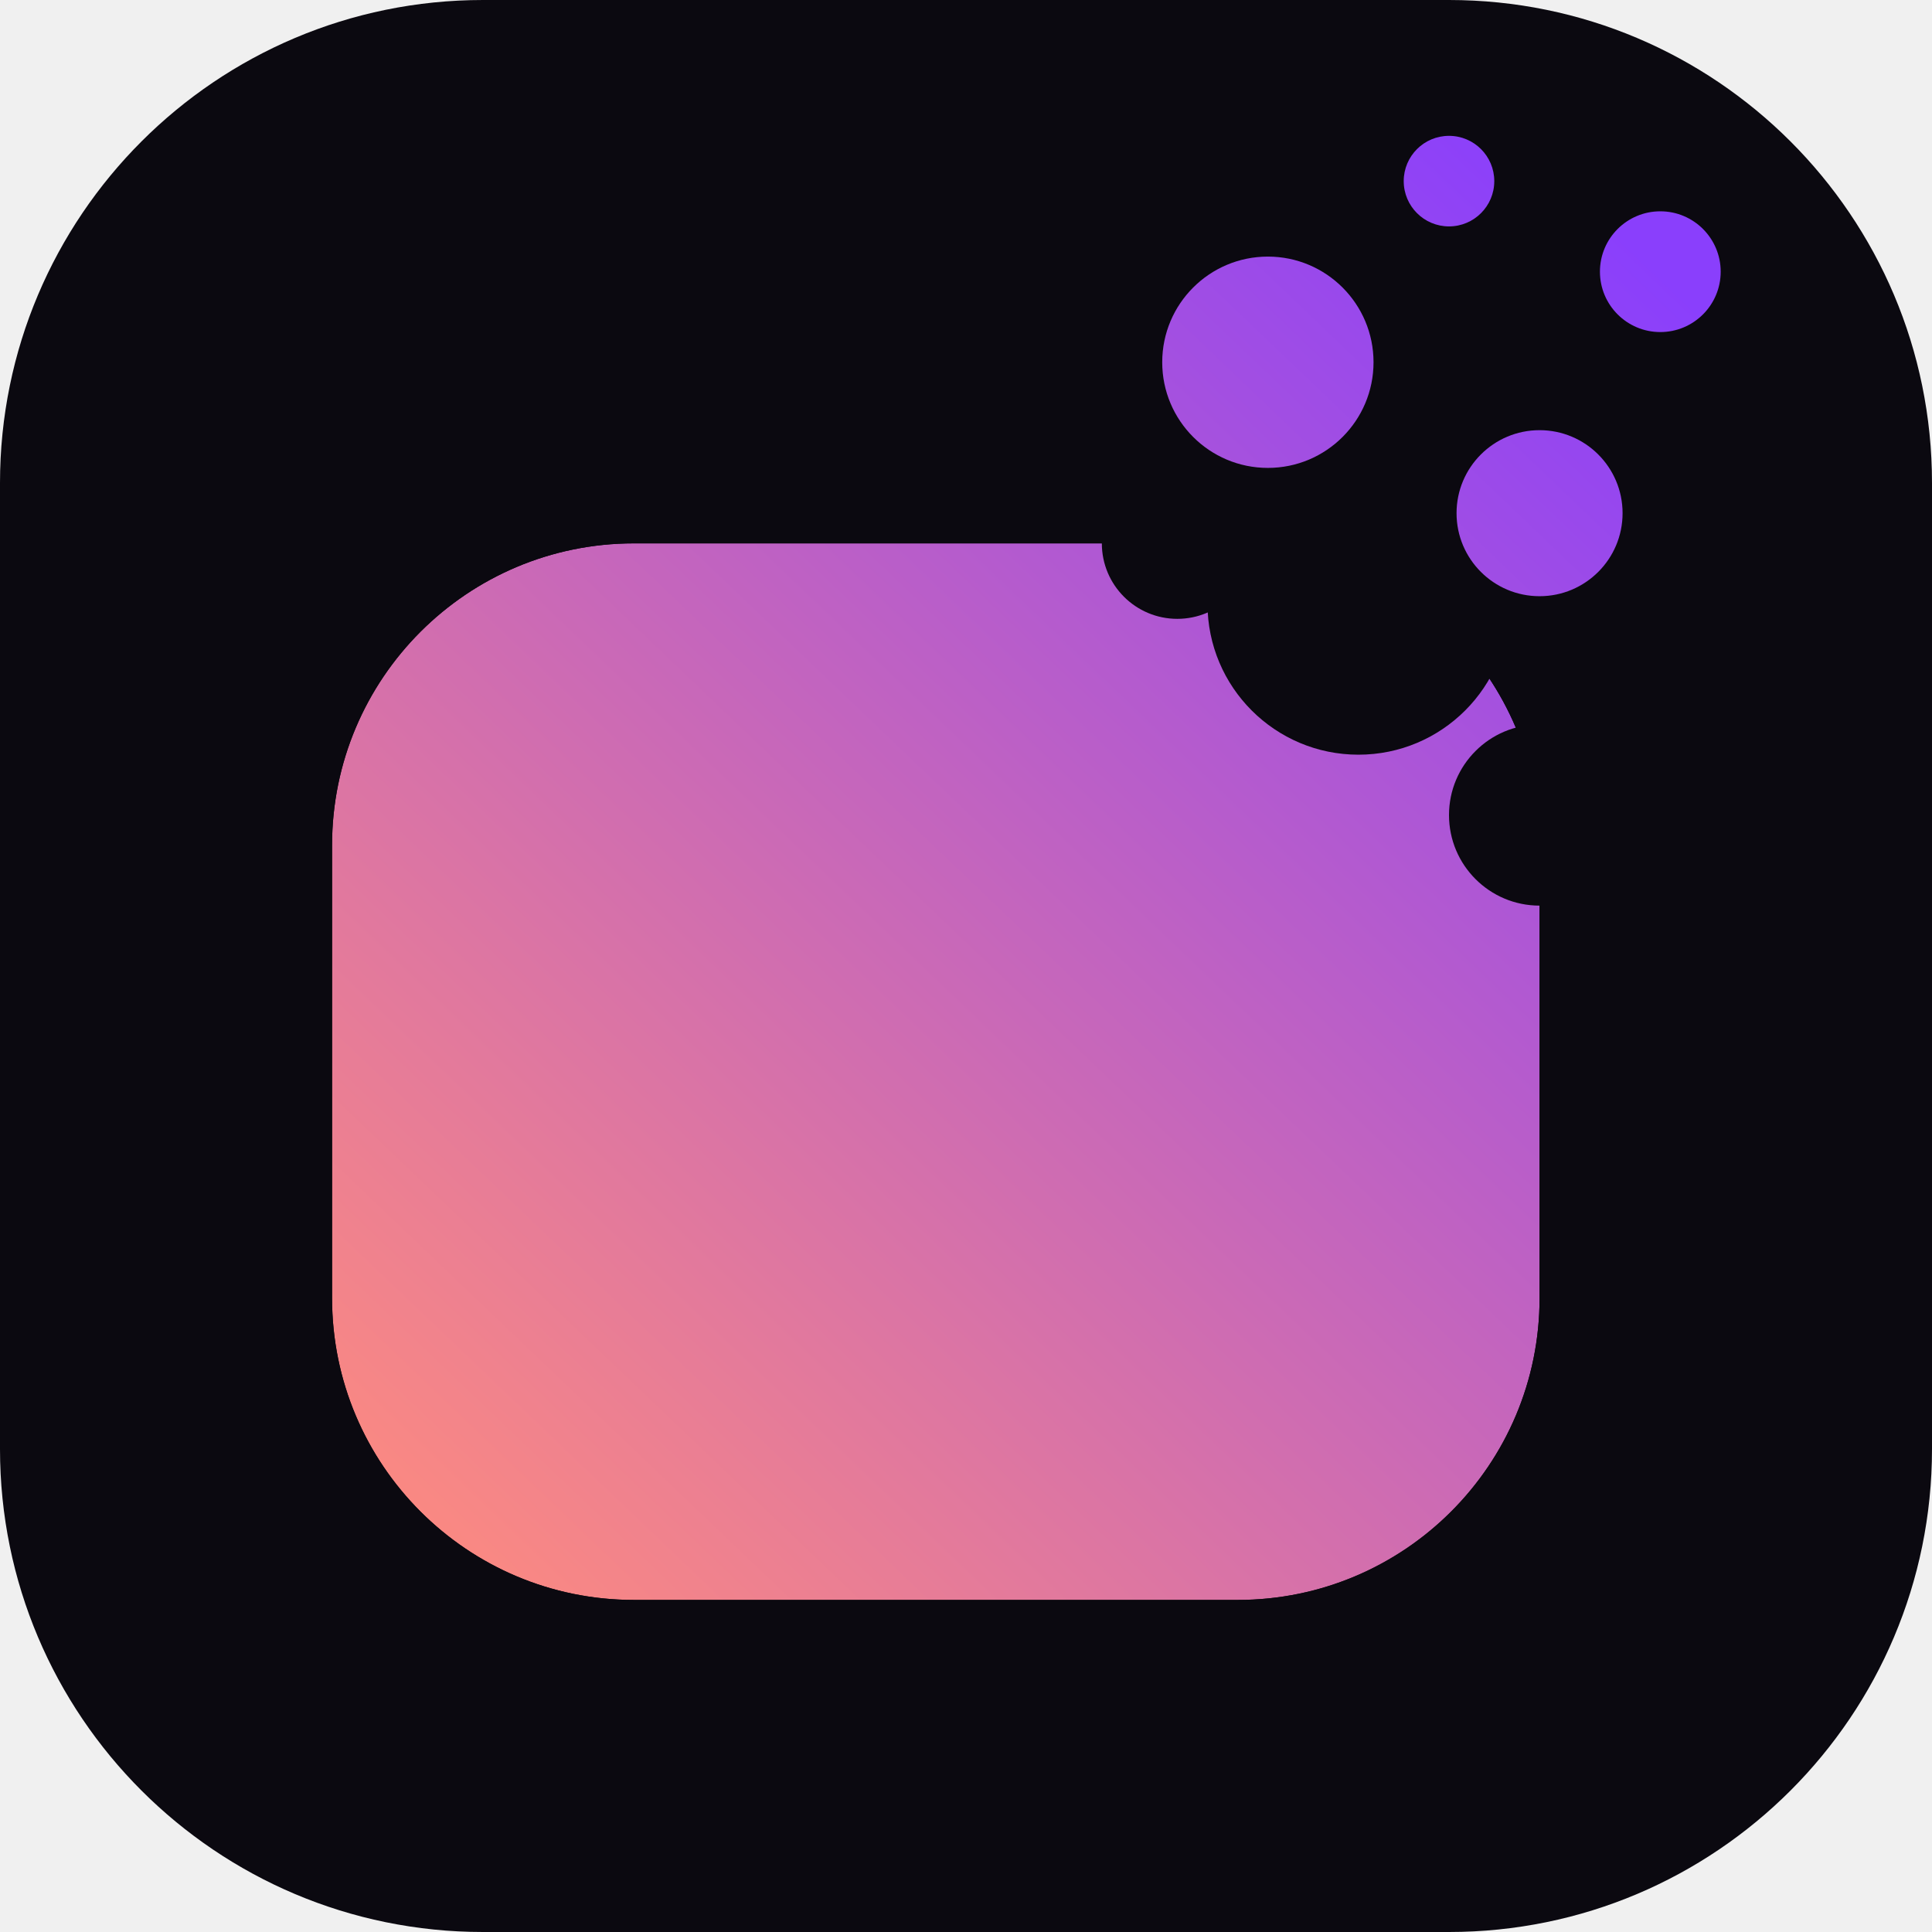
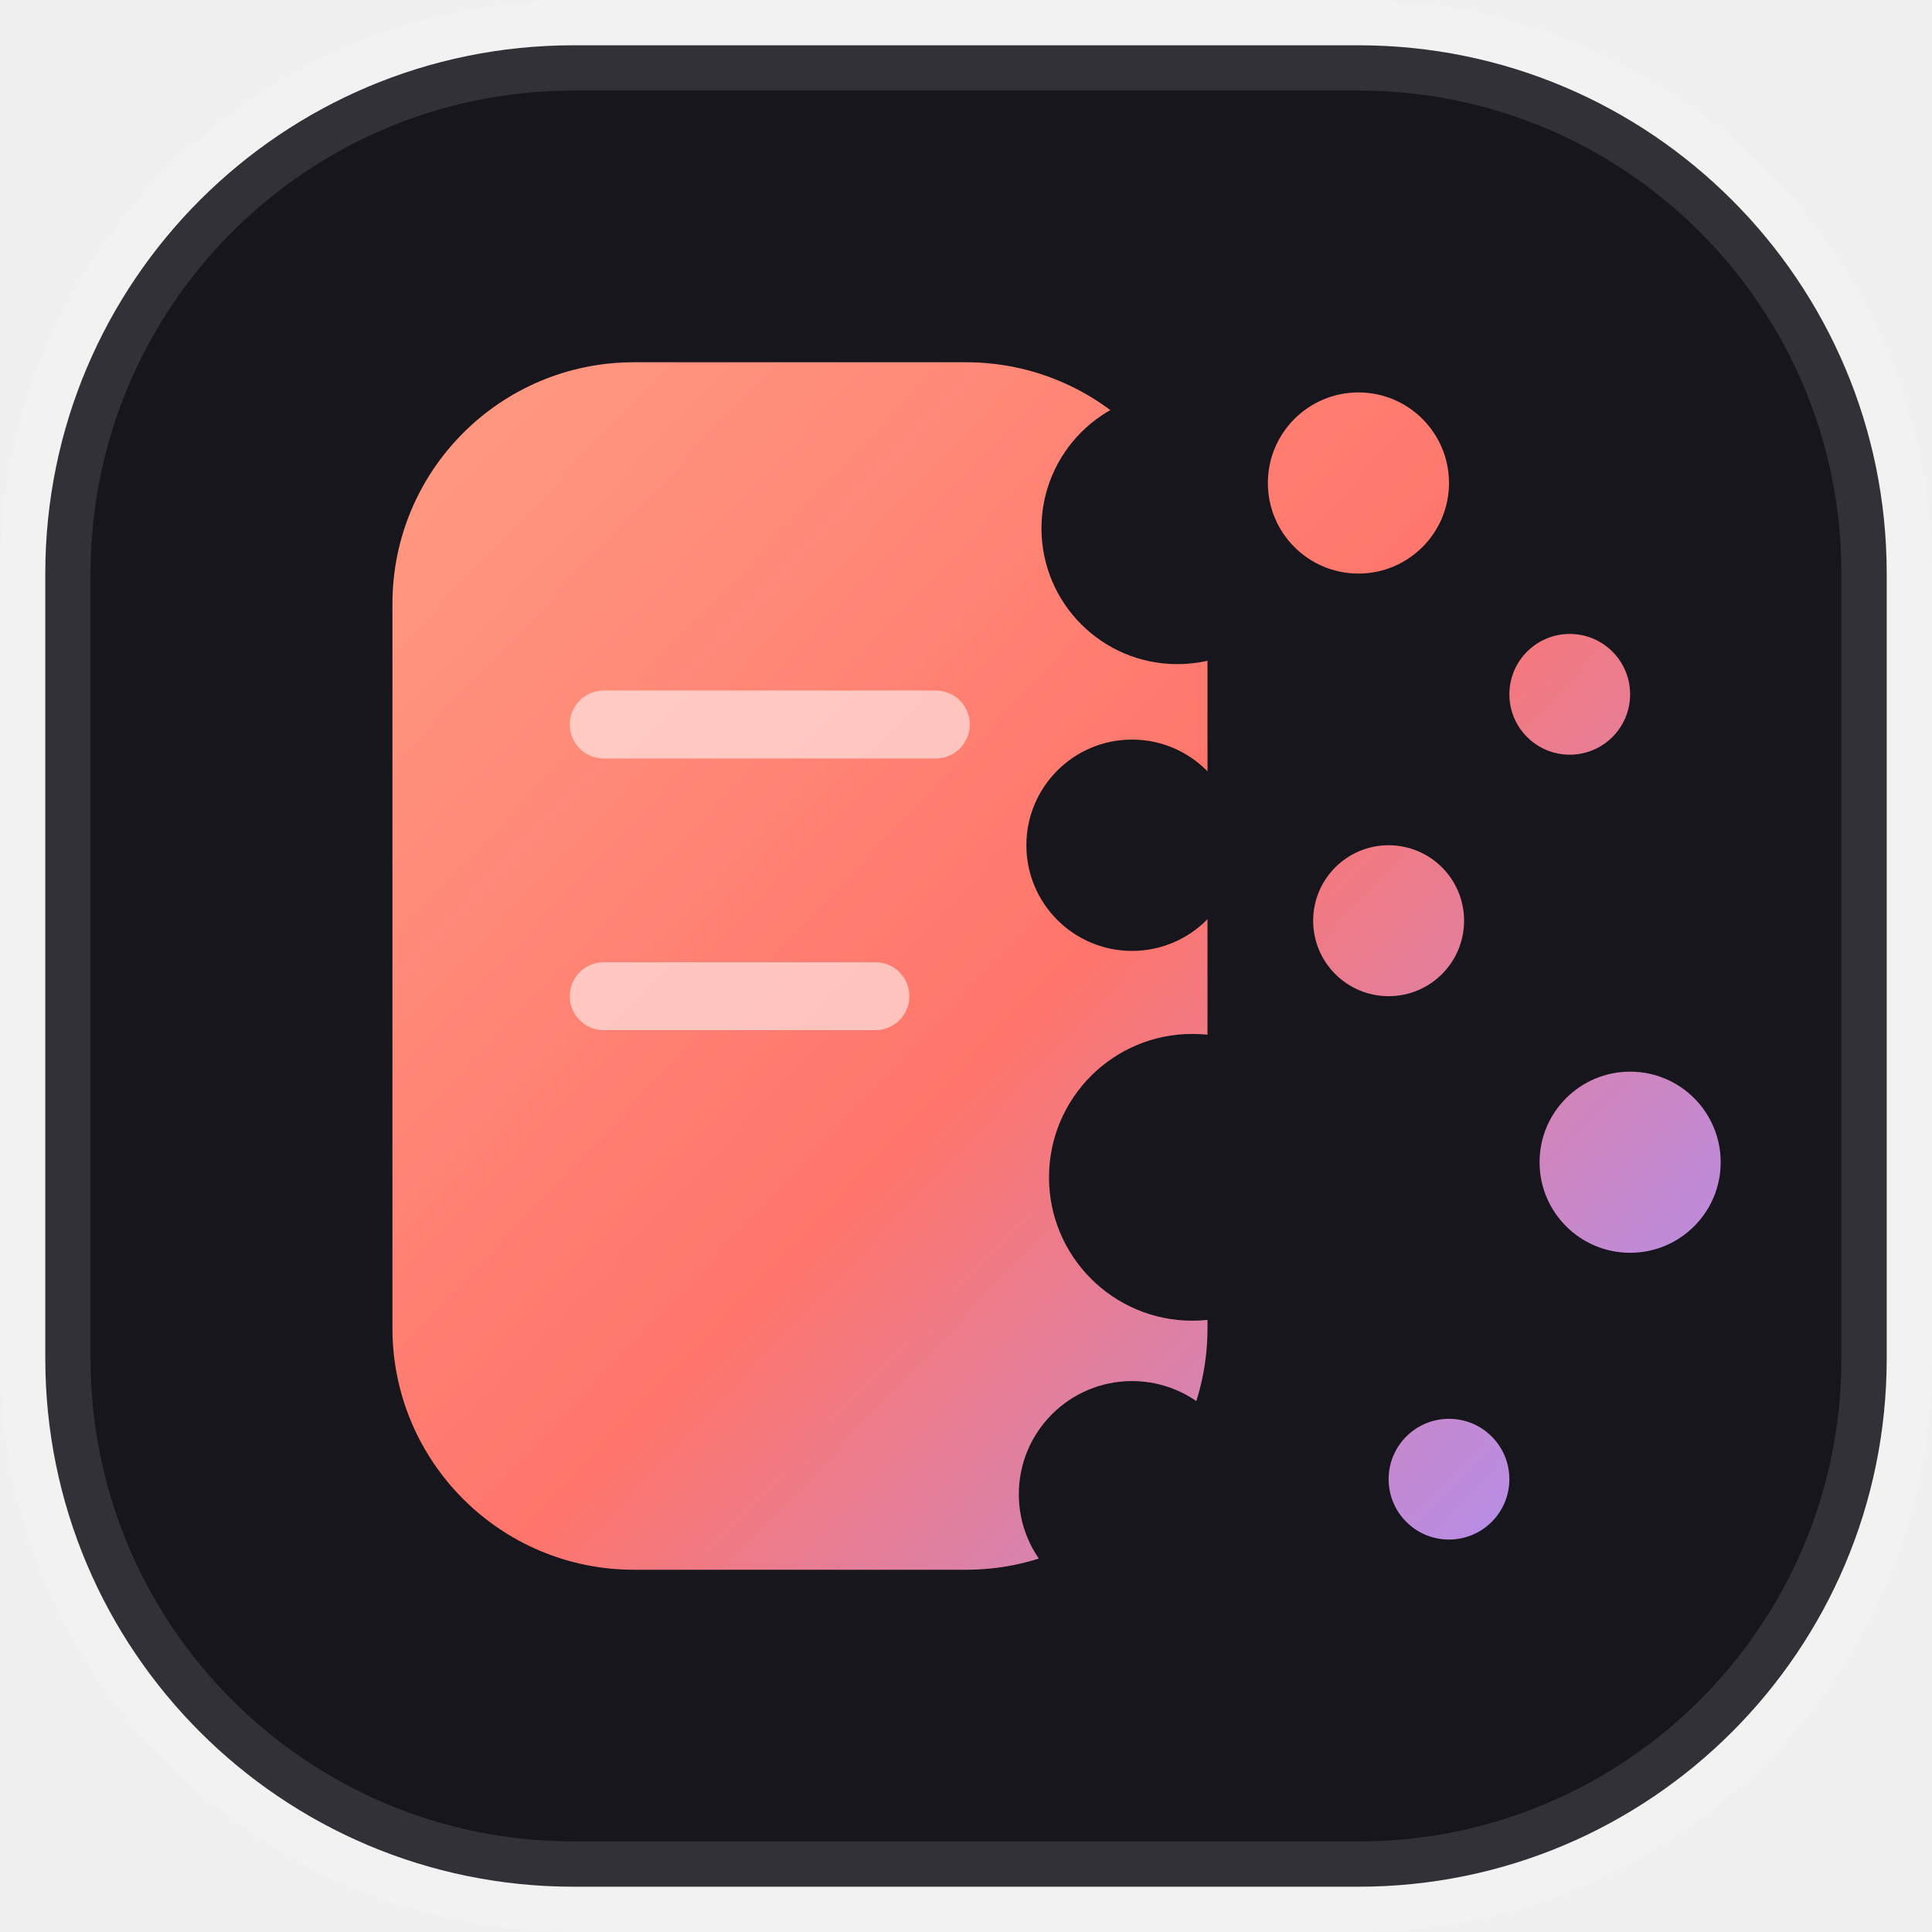
<svg xmlns="http://www.w3.org/2000/svg" viewBox="0 0 64 64">
  <defs>
-     <linearGradient id="particle-gradient" x1="12" y1="52" x2="54" y2="8" gradientUnits="userSpaceOnUse">
-       <stop stop-color="#ff8c7d" />
-       <stop offset="1" stop-color="#8a3ffc" />
+     <linearGradient id="brand-gradient" x1="13" y1="12" x2="55" y2="52" gradientUnits="userSpaceOnUse">
+       <stop stop-color="#ff9b83" />
+       <stop offset="0.52" stop-color="#ff756b" />
+       <stop offset="1" stop-color="#a992ff" />
    </linearGradient>
-     <mask id="disintegrated-card">
-       <rect width="64" height="64" fill="#000" />
-       <rect x="11" y="18" width="40" height="35" rx="10" fill="#fff" />
-       <circle cx="45" cy="20" r="5" fill="#000" />
-       <circle cx="51" cy="27" r="3" fill="#000" />
-       <circle cx="39" cy="18" r="2.5" fill="#000" />
-     </mask>
  </defs>
-   <rect width="64" height="64" rx="16" fill="#0b0910" />
-   <rect x="11" y="18" width="40" height="35" rx="10" fill="url(#particle-gradient)" mask="url(#disintegrated-card)" />
-   <g fill="url(#particle-gradient)">
-     <circle cx="42" cy="12" r="3.5" />
-     <circle cx="51" cy="17" r="2.75" />
-     <circle cx="55" cy="9" r="2" />
-     <circle cx="48" cy="6" r="1.5" />
+   <rect x="1.5" y="1.5" width="61" height="61" rx="17.5" fill="#17161d" stroke="#ffffff" stroke-opacity="0.12" stroke-width="3" />
+   <rect x="13" y="12" width="27" height="40" rx="8" fill="url(#brand-gradient)" />
+   <path d="M20 24h11M20 33h9" fill="none" stroke="#ffffff" stroke-opacity="0.55" stroke-linecap="round" stroke-width="2.25" />
+   <g fill="#17161d">
+     <circle cx="39" cy="17.5" r="4.5" />
+     <circle cx="37.5" cy="28" r="3.5" />
+     <circle cx="39.5" cy="39" r="4.75" />
+     <circle cx="37.5" cy="49.5" r="3.75" />
+   </g>
+   <g fill="url(#brand-gradient)">
+     <circle cx="45" cy="16" r="3" />
+     <circle cx="52" cy="23" r="2" />
+     <circle cx="46" cy="30.5" r="2.5" />
+     <circle cx="54" cy="38.5" r="3" />
+     <circle cx="48" cy="49" r="2" />
  </g>
</svg>
